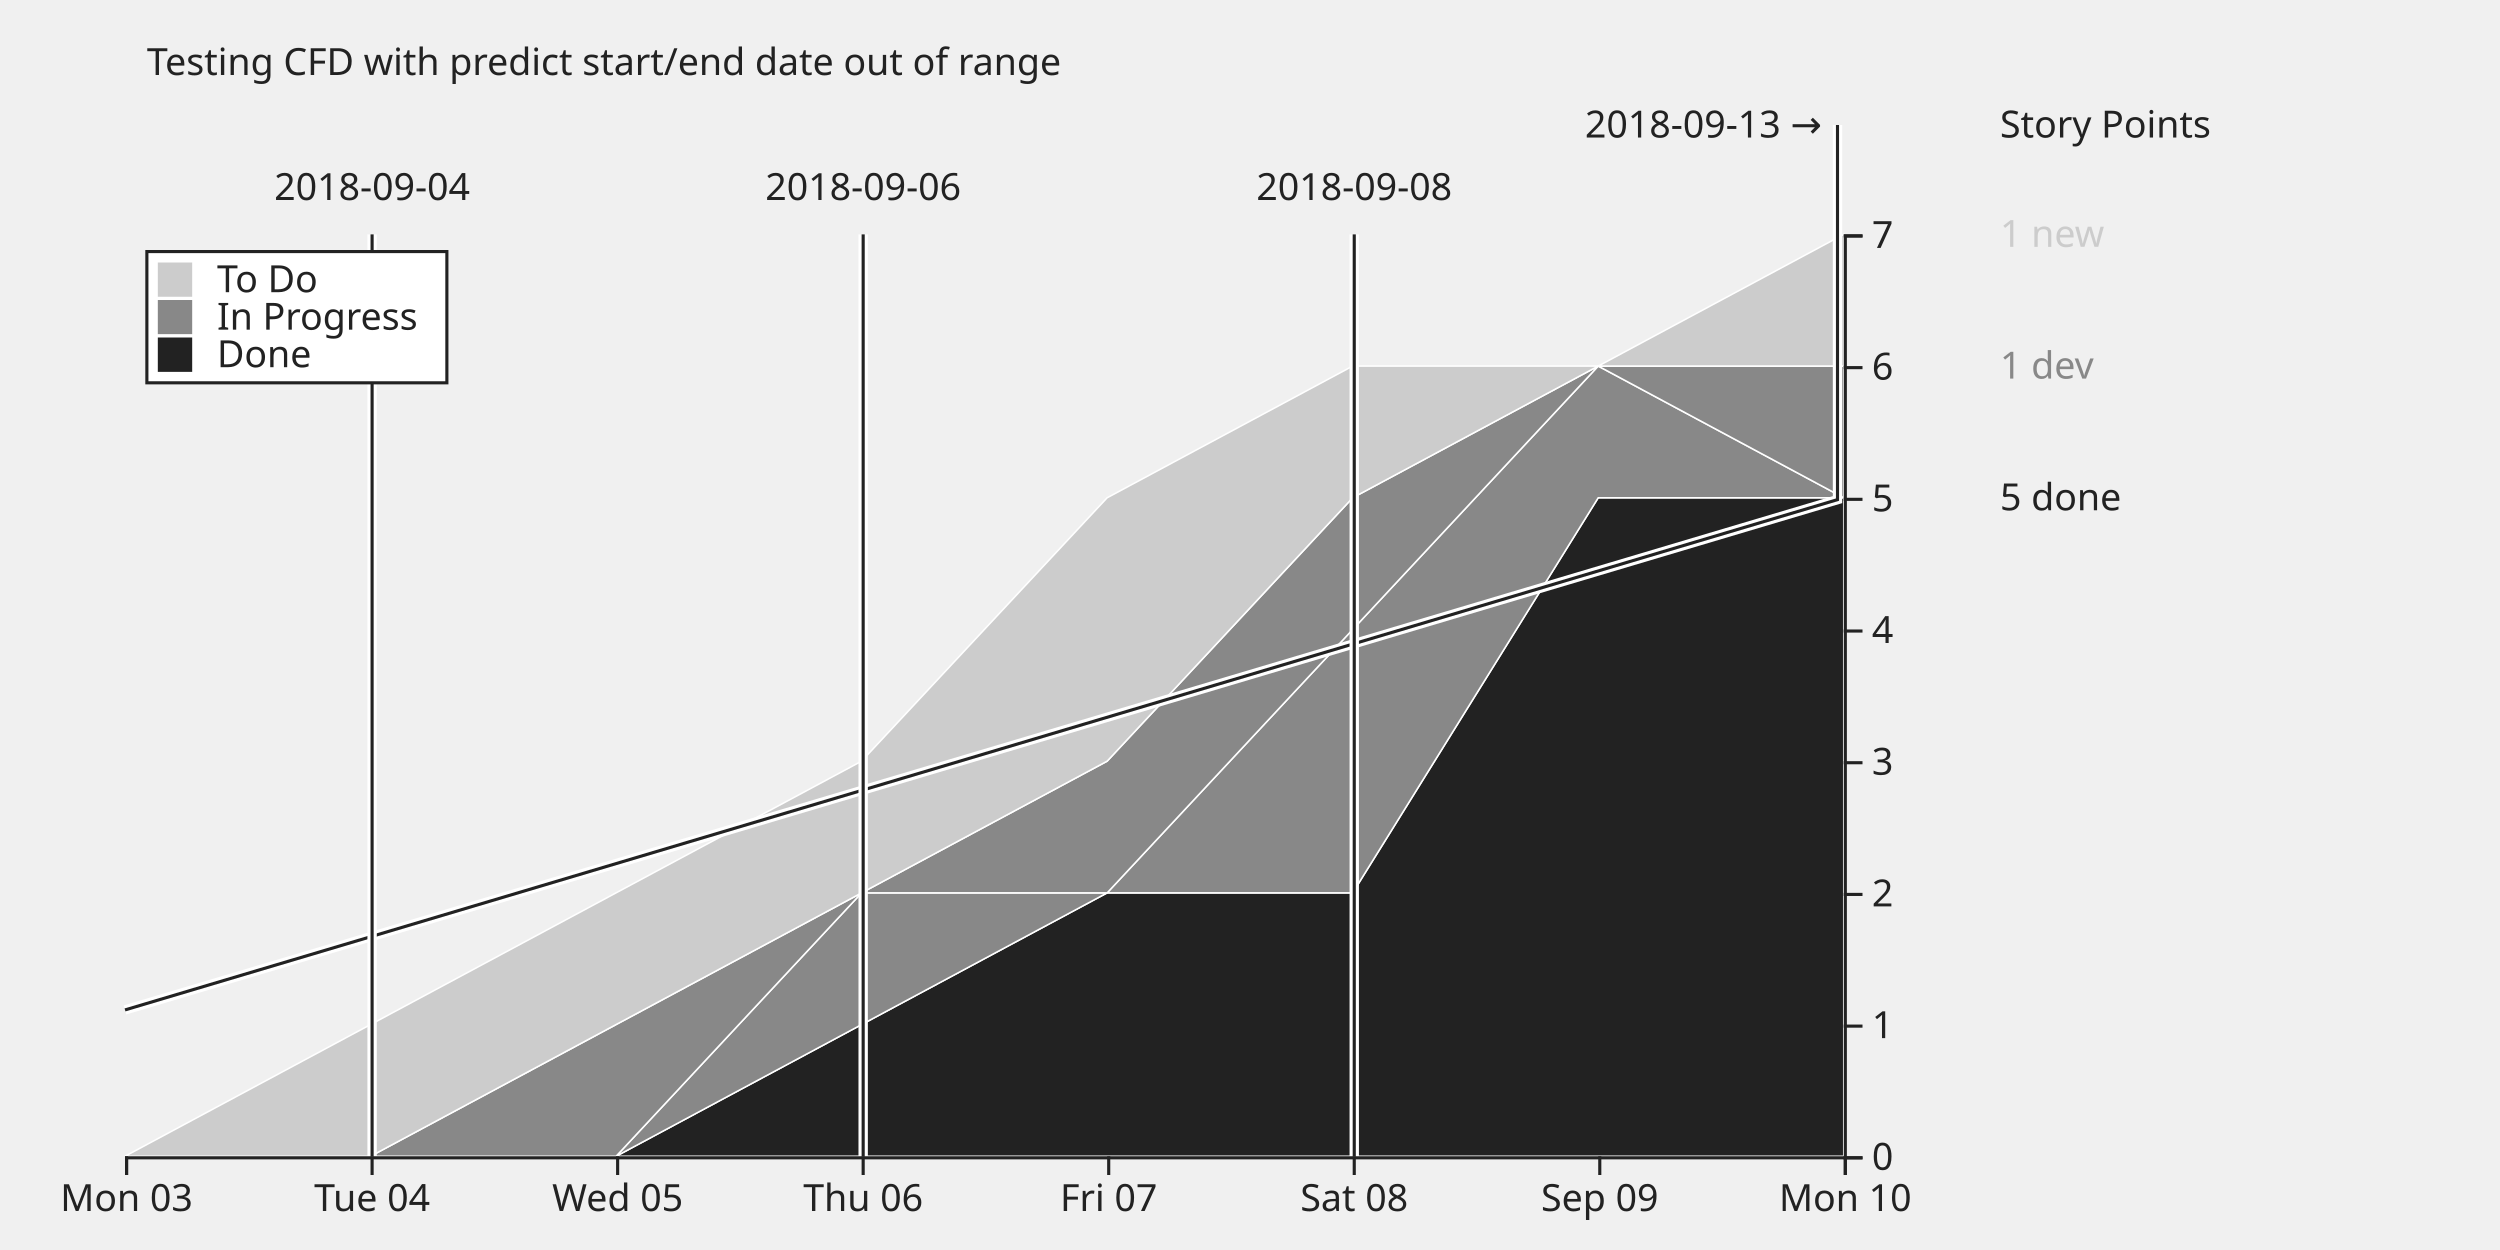
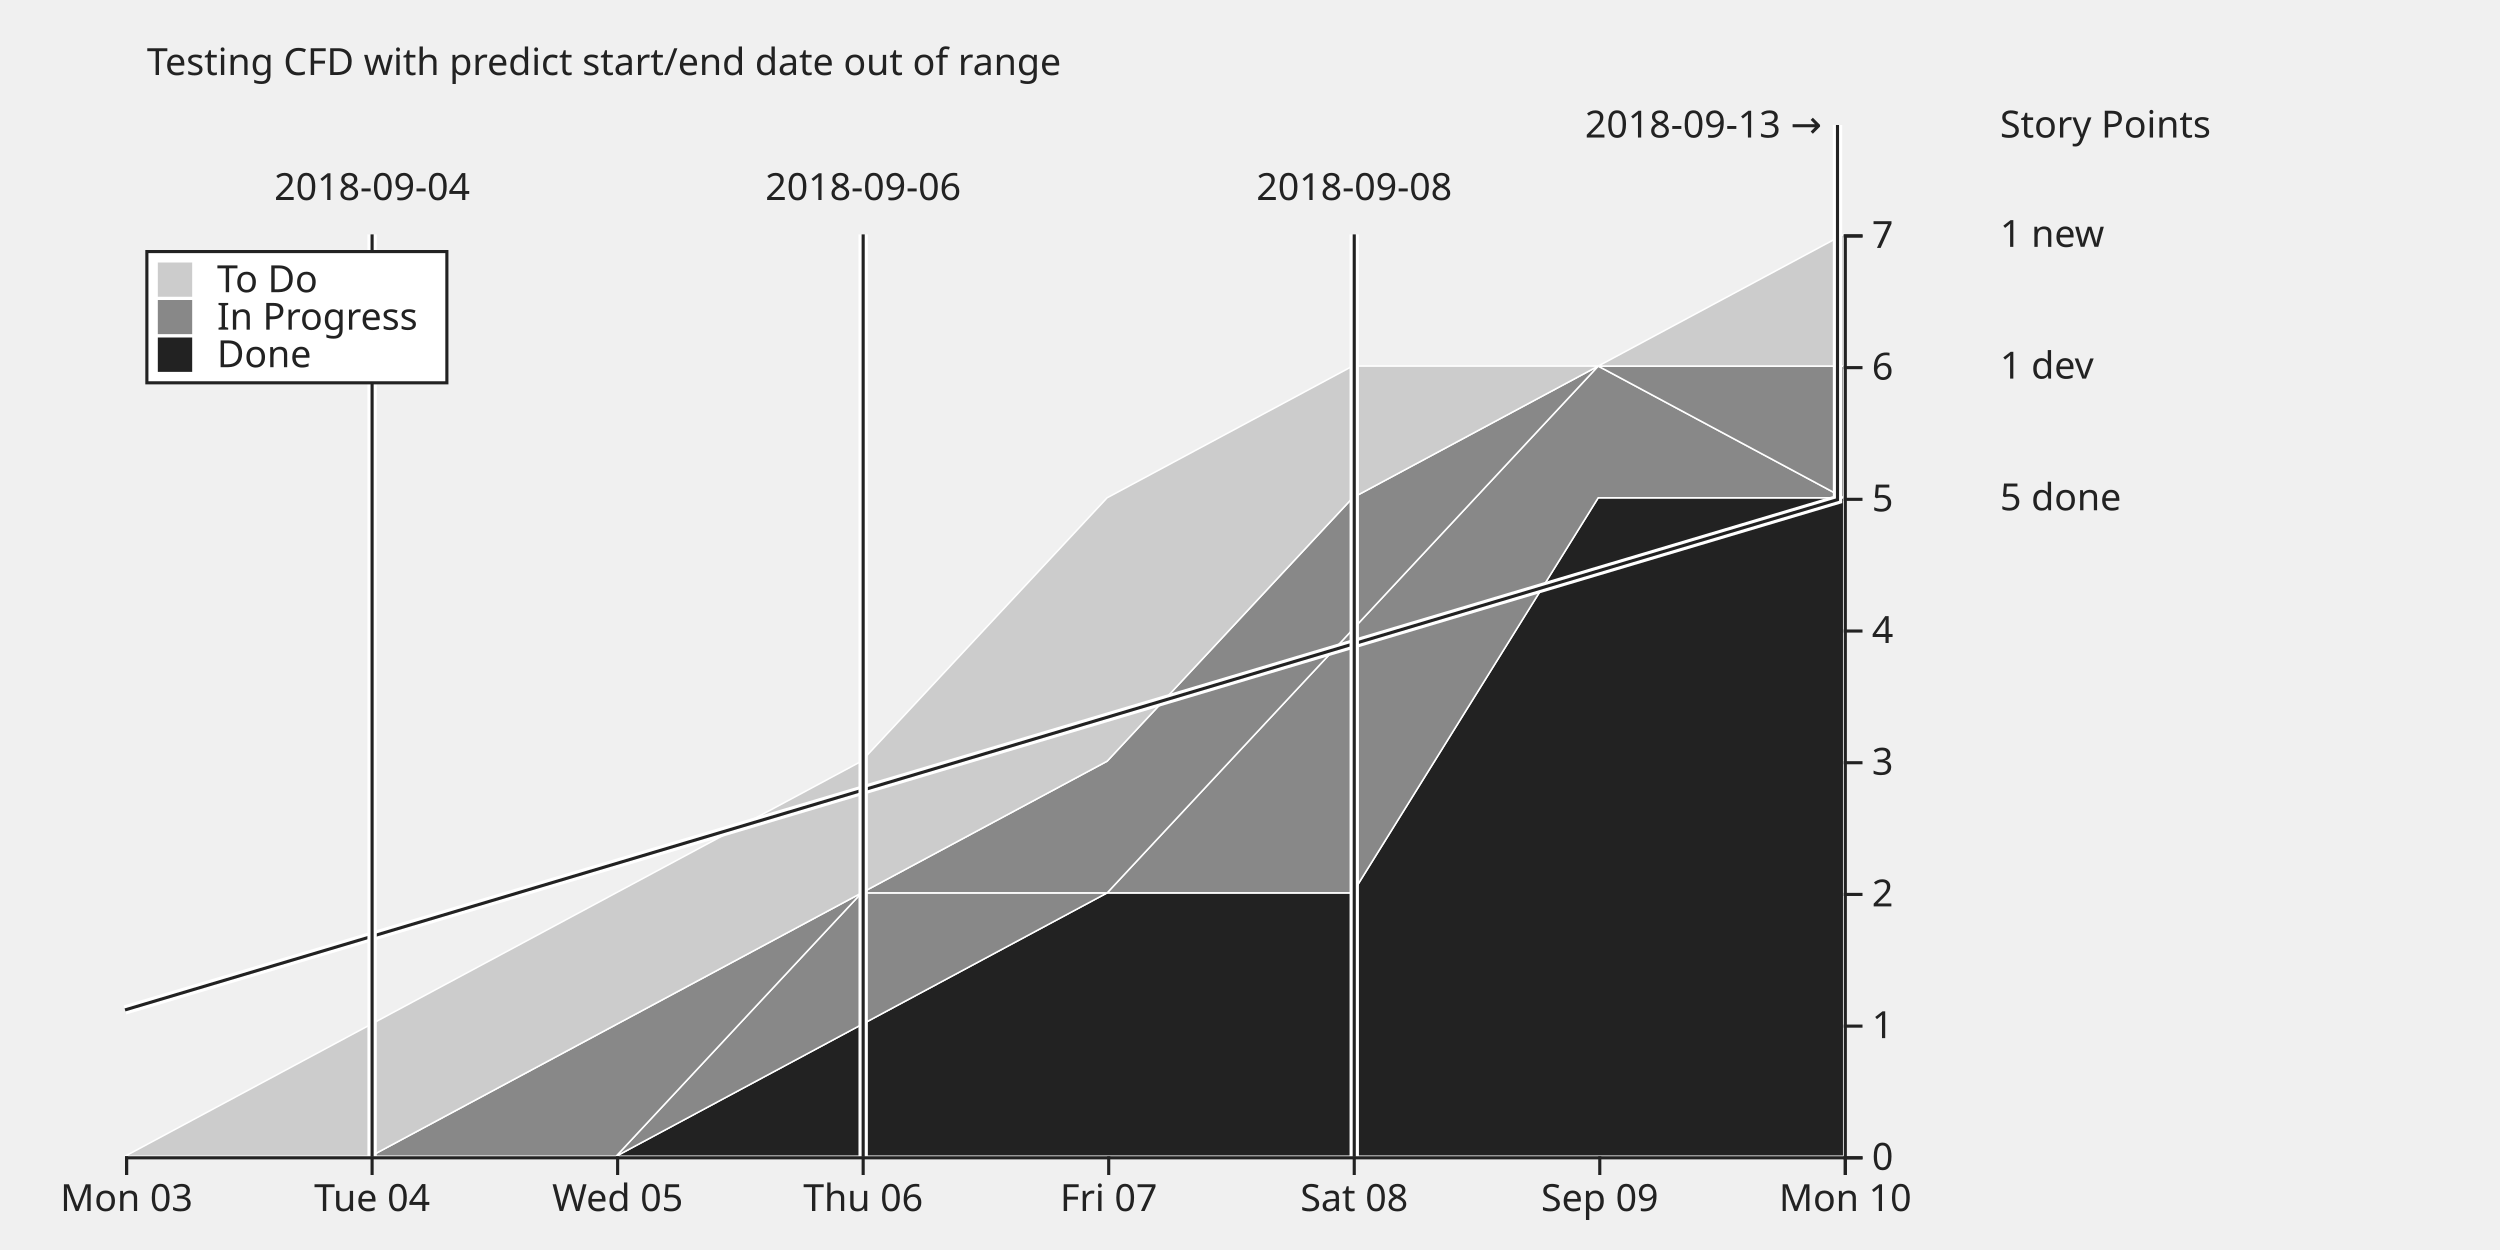
<svg xmlns="http://www.w3.org/2000/svg" width="800" height="400">
  <g transform="translate(40,75)">
    <g class="layer">
      <path class="area" style="fill: #222; stroke: #fff; stroke-width: .5;" d="M0,295L78.571,295L157.143,295L235.714,252.857L314.286,210.714L392.857,210.714L471.429,84.286L550,84.286L550,295L471.429,295L392.857,295L314.286,295L235.714,295L157.143,295L78.571,295L0,295Z" />
      <text x="600" y="84.286" dy="4px" font-size="12px" font-family="sans-serif" style="text-anchor: start; fill: #222;">5 done</text>
    </g>
    <g class="layer">
      <path class="area" style="fill: #888; stroke: #fff; stroke-width: .5;" d="M0,295L78.571,295L157.143,295L235.714,210.714L314.286,210.714L392.857,126.429L471.429,42.143L550,84.286L550,84.286L471.429,84.286L392.857,210.714L314.286,210.714L235.714,252.857L157.143,295L78.571,295L0,295Z" />
    </g>
    <g class="layer">
      <path class="area" style="fill: #888; stroke: #fff; stroke-width: .5;" d="M0,295L78.571,295L157.143,252.857L235.714,210.714L314.286,168.571L392.857,84.286L471.429,42.143L550,42.143L550,84.286L471.429,42.143L392.857,126.429L314.286,210.714L235.714,210.714L157.143,295L78.571,295L0,295Z" />
-       <text x="600" y="42.143" dy="4px" font-size="12px" font-family="sans-serif" style="text-anchor: start; fill: #888;">1 dev</text>
+       <text x="600" y="42.143" dy="4px" font-size="12px" font-family="sans-serif" style="text-anchor: start; fill: #222;">1 dev</text>
    </g>
    <g class="layer">
      <path class="area" style="fill: #ccc; stroke: #fff; stroke-width: .5;" d="M0,295L78.571,252.857L157.143,210.714L235.714,168.571L314.286,84.286L392.857,42.143L471.429,42.143L550,0L550,42.143L471.429,42.143L392.857,84.286L314.286,168.571L235.714,210.714L157.143,252.857L78.571,295L0,295Z" />
-       <text x="600" y="0" dy="4px" font-size="12px" font-family="sans-serif" style="text-anchor: start; fill: #ccc;">1 new</text>
+       <text x="600" y="0" dy="4px" font-size="12px" font-family="sans-serif" style="text-anchor: start; fill: #222;">1 new</text>
    </g>
    <path d="M0,248.175L548,84.882L548,-35" fill="none" style="stroke-width: 3; stroke: #fff;" />
    <path d="M0,248.175L548,84.882L548,-35" fill="none" style="stroke-width: 1; stroke: #222;" />
    <text x="543" y="-35" dy="4px" font-size="12" font-family="sans-serif" style="text-anchor: end; fill: #222;">2018-09-13 →</text>
    <line x1="79.071" y1="295" x2="79.071" y2="0" style="stroke-width: 3; stroke: #fff;" />
    <line x1="79.071" y1="295" x2="79.071" y2="0" style="stroke-width: 1; stroke: #222;" />
    <rect style="fill: #fff;" />
    <text x="79.071" y="-15" dy="4px" font-size="12px" font-family="sans-serif" style="fill: #222; text-anchor: middle;">2018-09-04</text>
    <line x1="236.214" y1="295" x2="236.214" y2="0" style="stroke-width: 3; stroke: #fff;" />
    <line x1="236.214" y1="295" x2="236.214" y2="0" style="stroke-width: 1; stroke: #222;" />
    <rect style="fill: #fff;" />
    <text x="236.214" y="-15" dy="4px" font-size="12px" font-family="sans-serif" style="fill: #222; text-anchor: middle;">2018-09-06</text>
    <line x1="393.357" y1="295" x2="393.357" y2="0" style="stroke-width: 3; stroke: #fff;" />
    <line x1="393.357" y1="295" x2="393.357" y2="0" style="stroke-width: 1; stroke: #222;" />
    <rect style="fill: #fff;" />
    <text x="393.357" y="-15" dy="4px" font-size="12px" font-family="sans-serif" style="fill: #222; text-anchor: middle;">2018-09-08</text>
    <g transform="translate(0,295)" fill="none" font-size="10" font-family="sans-serif" text-anchor="middle">
      <path class="domain" stroke="currentColor" d="M0.5,6V0.5H550.5V6" style="stroke: #222;" />
      <g class="tick" opacity="1" transform="translate(0.5,0)">
        <line stroke="currentColor" y2="6" style="stroke: #222;" />
        <text fill="currentColor" y="9" dy="0.71em" style="fill: #222;" font-size="12px" font-family="sans-serif">Mon 03</text>
      </g>
      <g class="tick" opacity="1" transform="translate(79.07143,0)">
        <line stroke="currentColor" y2="6" style="stroke: #222;" />
        <text fill="currentColor" y="9" dy="0.71em" style="fill: #222;" font-size="12px" font-family="sans-serif">Tue 04</text>
      </g>
      <g class="tick" opacity="1" transform="translate(157.6429,0)">
        <line stroke="currentColor" y2="6" style="stroke: #222;" />
        <text fill="currentColor" y="9" dy="0.71em" style="fill: #222;" font-size="12px" font-family="sans-serif">Wed 05</text>
      </g>
      <g class="tick" opacity="1" transform="translate(236.2143,0)">
        <line stroke="currentColor" y2="6" style="stroke: #222;" />
        <text fill="currentColor" y="9" dy="0.71em" style="fill: #222;" font-size="12px" font-family="sans-serif">Thu 06</text>
      </g>
      <g class="tick" opacity="1" transform="translate(314.7857,0)">
        <line stroke="currentColor" y2="6" style="stroke: #222;" />
        <text fill="currentColor" y="9" dy="0.71em" style="fill: #222;" font-size="12px" font-family="sans-serif">Fri 07</text>
      </g>
      <g class="tick" opacity="1" transform="translate(393.3571,0)">
        <line stroke="currentColor" y2="6" style="stroke: #222;" />
        <text fill="currentColor" y="9" dy="0.71em" style="fill: #222;" font-size="12px" font-family="sans-serif">Sat 08</text>
      </g>
      <g class="tick" opacity="1" transform="translate(471.9286,0)">
        <line stroke="currentColor" y2="6" style="stroke: #222;" />
        <text fill="currentColor" y="9" dy="0.71em" style="fill: #222;" font-size="12px" font-family="sans-serif">Sep 09</text>
      </g>
      <g class="tick" opacity="1" transform="translate(550.5,0)">
        <line stroke="currentColor" y2="6" style="stroke: #222;" />
        <text fill="currentColor" y="9" dy="0.71em" style="fill: #222;" font-size="12px" font-family="sans-serif">Mon 10</text>
      </g>
    </g>
    <g transform="translate(550 ,0)" fill="none" font-size="10" font-family="sans-serif" text-anchor="start">
      <path class="domain" stroke="currentColor" d="M6,295.5H0.5V0.5H6" style="stroke: #222;" />
      <g class="tick" opacity="1" transform="translate(0,295.5)">
        <line stroke="currentColor" x2="6" style="stroke: #222;" />
        <text fill="currentColor" x="9" dy="0.32em" style="fill: #222;" font-size="12px" font-family="sans-serif">0</text>
      </g>
      <g class="tick" opacity="1" transform="translate(0,253.3571)">
        <line stroke="currentColor" x2="6" style="stroke: #222;" />
        <text fill="currentColor" x="9" dy="0.32em" style="fill: #222;" font-size="12px" font-family="sans-serif">1</text>
      </g>
      <g class="tick" opacity="1" transform="translate(0,211.2143)">
        <line stroke="currentColor" x2="6" style="stroke: #222;" />
        <text fill="currentColor" x="9" dy="0.32em" style="fill: #222;" font-size="12px" font-family="sans-serif">2</text>
      </g>
      <g class="tick" opacity="1" transform="translate(0,169.0714)">
        <line stroke="currentColor" x2="6" style="stroke: #222;" />
        <text fill="currentColor" x="9" dy="0.32em" style="fill: #222;" font-size="12px" font-family="sans-serif">3</text>
      </g>
      <g class="tick" opacity="1" transform="translate(0,126.9286)">
        <line stroke="currentColor" x2="6" style="stroke: #222;" />
        <text fill="currentColor" x="9" dy="0.32em" style="fill: #222;" font-size="12px" font-family="sans-serif">4</text>
      </g>
      <g class="tick" opacity="1" transform="translate(0,84.78571)">
        <line stroke="currentColor" x2="6" style="stroke: #222;" />
        <text fill="currentColor" x="9" dy="0.32em" style="fill: #222;" font-size="12px" font-family="sans-serif">5</text>
      </g>
      <g class="tick" opacity="1" transform="translate(0,42.64286)">
        <line stroke="currentColor" x2="6" style="stroke: #222;" />
        <text fill="currentColor" x="9" dy="0.32em" style="fill: #222;" font-size="12px" font-family="sans-serif">6</text>
      </g>
      <g class="tick" opacity="1" transform="translate(0,0.5)">
        <line stroke="currentColor" x2="6" style="stroke: #222;" />
        <text fill="currentColor" x="9" dy="0.32em" style="fill: #222;" font-size="12px" font-family="sans-serif">7</text>
      </g>
    </g>
    <text x="7" y="-55" dy="4px" font-size="12px" font-family="sans-serif" style="text-anchor: start; fill: #222;">Testing CFD with predict start/end date out of range</text>
    <rect x="7" y="5.5" width="96" height="42" style="fill: #fff; stroke: #222;" />
    <rect x="10" y="8.5" width="12" height="12" style="fill: #ccc; stroke: #fff;" />
    <text x="29.44" y="14.5" dy="4px" font-size="12px" font-family="sans-serif" style="text-anchor: start; fill: #222;">To Do</text>
    <rect x="10" y="20.5" width="12" height="12" style="fill: #888; stroke: #fff;" />
    <text x="29.44" y="26.5" dy="4px" font-size="12px" font-family="sans-serif" style="text-anchor: start; fill: #222;">In Progress</text>
    <rect x="10" y="32.5" width="12" height="12" style="fill: #222; stroke: #fff;" />
    <text x="29.44" y="38.5" dy="4px" font-size="12px" font-family="sans-serif" style="text-anchor: start; fill: #222;">Done</text>
    <text x="600" y="-35" dy="4px" font-size="12px" font-family="sans-serif" style="text-anchor: start; fill: #222;">Story Points</text>
    <rect fill="#fff" stroke="#222" class="focus-item" width="12" height="12" style="display: none;" />
    <text dy="4px" font-size="12px" font-family="sans-serif" style="text-anchor: start; fill: #222; display: none;" />
    <text dy="4px" font-size="12px" font-family="sans-serif" style="text-anchor: start; fill: #222; display: none;" />
    <text dy="4px" font-size="12px" font-family="sans-serif" style="text-anchor: start; fill: #222; display: none;" />
    <text dy="4px" font-size="12px" font-family="sans-serif" style="text-anchor: start; fill: #222; display: none;" />
    <text dy="4px" font-size="12px" font-family="sans-serif" style="text-anchor: start; fill: #222; display: none;" />
    <text dy="4px" font-size="12px" font-family="sans-serif" style="text-anchor: start; fill: #222; display: none;" />
    <text dy="4px" font-size="12px" font-family="sans-serif" style="text-anchor: start; fill: #222; display: none;" />
    <text dy="4px" font-size="12px" font-family="sans-serif" style="text-anchor: start; fill: #222; display: none;" />
    <text dy="4px" font-size="12px" font-family="sans-serif" style="text-anchor: start; fill: #222; display: none;" />
    <text dy="4px" font-size="12px" font-family="sans-serif" style="text-anchor: start; fill: #222; display: none;" />
    <text dy="4px" font-size="12px" font-family="sans-serif" style="text-anchor: start; fill: #222; display: none;" />
    <text dy="4px" font-size="12px" font-family="sans-serif" style="text-anchor: start; fill: #222; display: none;" />
    <text dy="4px" font-size="12px" font-family="sans-serif" style="text-anchor: start; fill: #222; display: none;" />
    <text dy="4px" font-size="12px" font-family="sans-serif" style="text-anchor: start; fill: #222; display: none;" />
    <text dy="4px" font-size="12px" font-family="sans-serif" style="text-anchor: start; fill: #222; display: none;" />
    <text dy="4px" font-size="12px" font-family="sans-serif" style="text-anchor: start; fill: #222; display: none;" />
    <text dy="4px" font-size="12px" font-family="sans-serif" style="text-anchor: start; fill: #222; display: none;" />
    <text dy="4px" font-size="12px" font-family="sans-serif" style="text-anchor: start; fill: #222; display: none;" />
    <text dy="4px" font-size="12px" font-family="sans-serif" style="text-anchor: start; fill: #222; display: none;" />
    <text dy="4px" font-size="12px" font-family="sans-serif" style="text-anchor: start; fill: #222; display: none;" />
    <text dy="4px" font-size="12px" font-family="sans-serif" style="text-anchor: start; fill: #222; display: none;" />
    <text dy="4px" font-size="12px" font-family="sans-serif" style="text-anchor: start; fill: #222; display: none;" />
    <text dy="4px" font-size="12px" font-family="sans-serif" style="text-anchor: start; fill: #222; display: none;" />
    <text dy="4px" font-size="12px" font-family="sans-serif" style="text-anchor: start; fill: #222; display: none;" />
    <text dy="4px" font-size="12px" font-family="sans-serif" style="text-anchor: start; fill: #222; display: none;" />
    <text dy="4px" font-size="12px" font-family="sans-serif" style="text-anchor: start; fill: #222; display: none;" />
    <text dy="4px" font-size="12px" font-family="sans-serif" style="text-anchor: start; fill: #222; display: none;" />
    <text dy="4px" font-size="12px" font-family="sans-serif" style="text-anchor: start; fill: #222; display: none;" />
    <text dy="4px" font-size="12px" font-family="sans-serif" style="text-anchor: start; fill: #222; display: none;" />
    <text dy="4px" font-size="12px" font-family="sans-serif" style="text-anchor: start; fill: #222; display: none;" />
    <text dy="4px" font-size="12px" font-family="sans-serif" style="text-anchor: start; fill: #222; display: none;" />
    <text dy="4px" font-size="12px" font-family="sans-serif" style="text-anchor: start; fill: #222; display: none;" />
    <text dy="4px" font-size="12px" font-family="sans-serif" style="text-anchor: start; fill: #222; display: none;" />
    <text dy="4px" font-size="12px" font-family="sans-serif" style="text-anchor: start; fill: #222; display: none;" />
    <text dy="4px" font-size="12px" font-family="sans-serif" style="text-anchor: start; fill: #222; display: none;" />
    <text dy="4px" font-size="12px" font-family="sans-serif" style="text-anchor: start; fill: #222; display: none;" />
    <text dy="4px" font-size="12px" font-family="sans-serif" style="text-anchor: start; fill: #222; display: none;" />
    <text dy="4px" font-size="12px" font-family="sans-serif" style="text-anchor: start; fill: #222; display: none;" />
    <text dy="4px" font-size="12px" font-family="sans-serif" style="text-anchor: start; fill: #222; display: none;" />
    <text dy="4px" font-size="12px" font-family="sans-serif" style="text-anchor: start; fill: #222; display: none;" />
    <line style="display: none; stroke-width: 3; stroke: #fff;" />
    <line style="display: none; stroke-width: 1; stroke: #222;" />
    <rect width="550" height="295" fill="transparent" />
  </g>
</svg>
